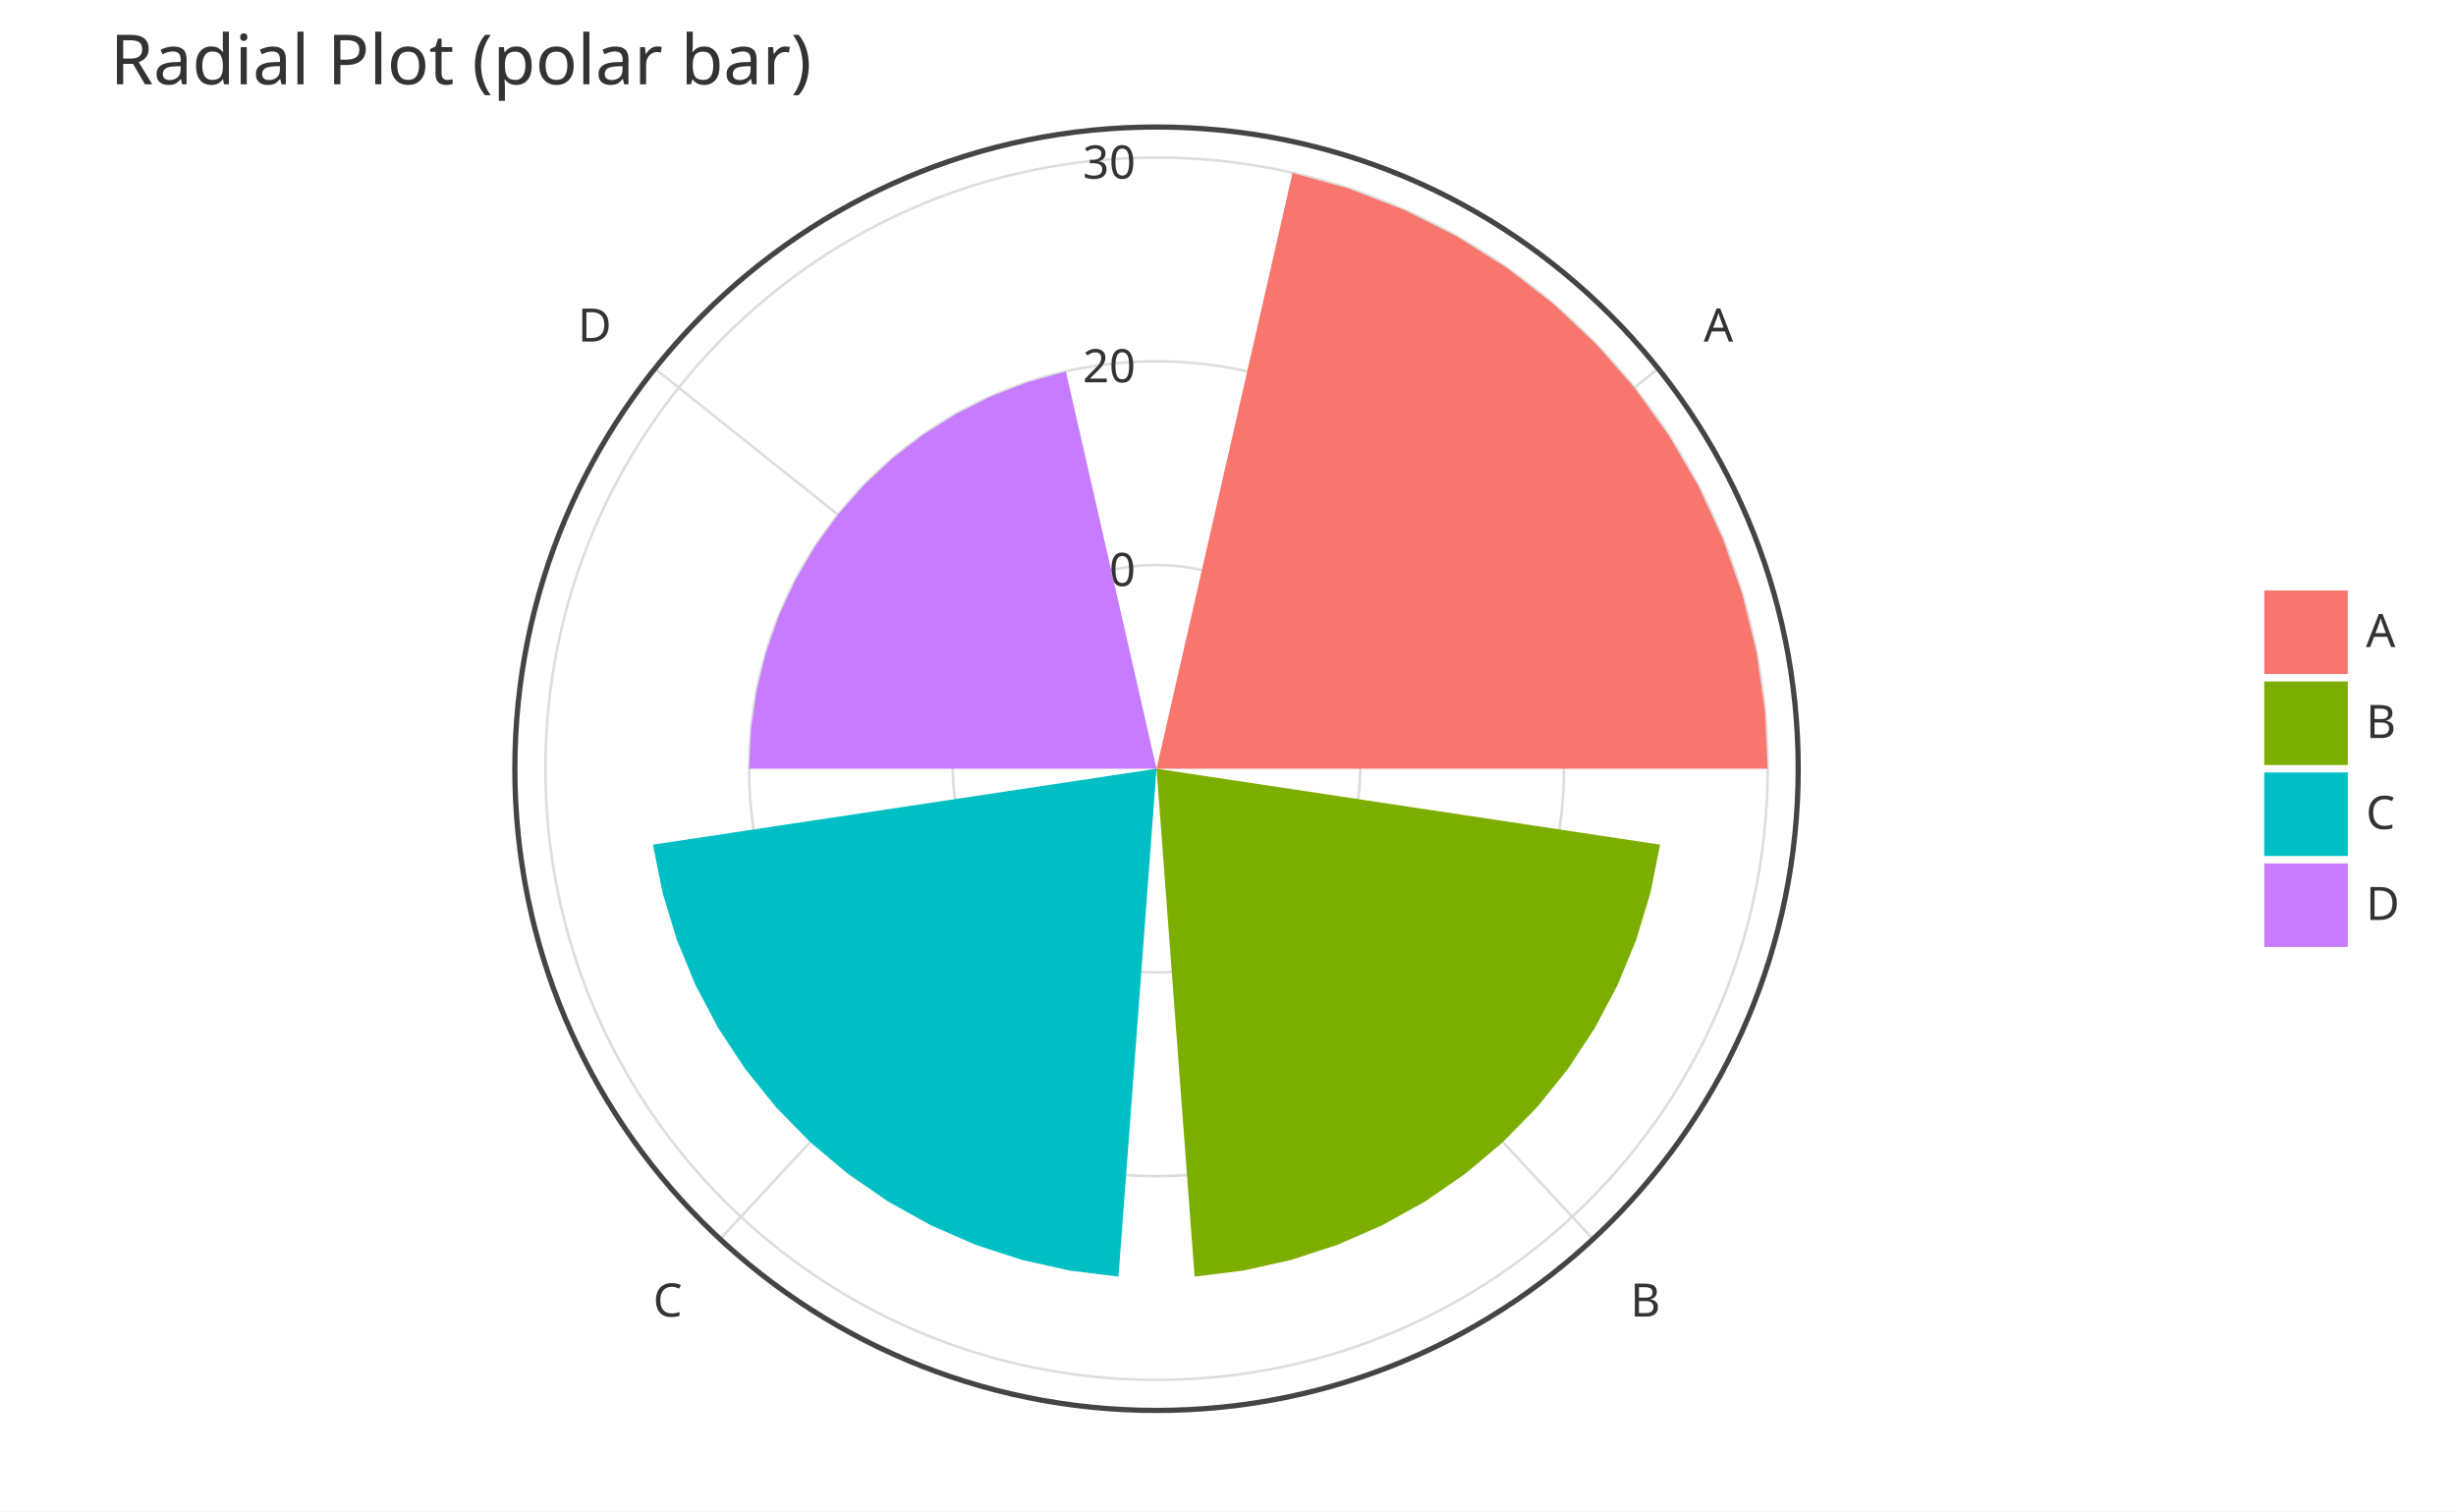
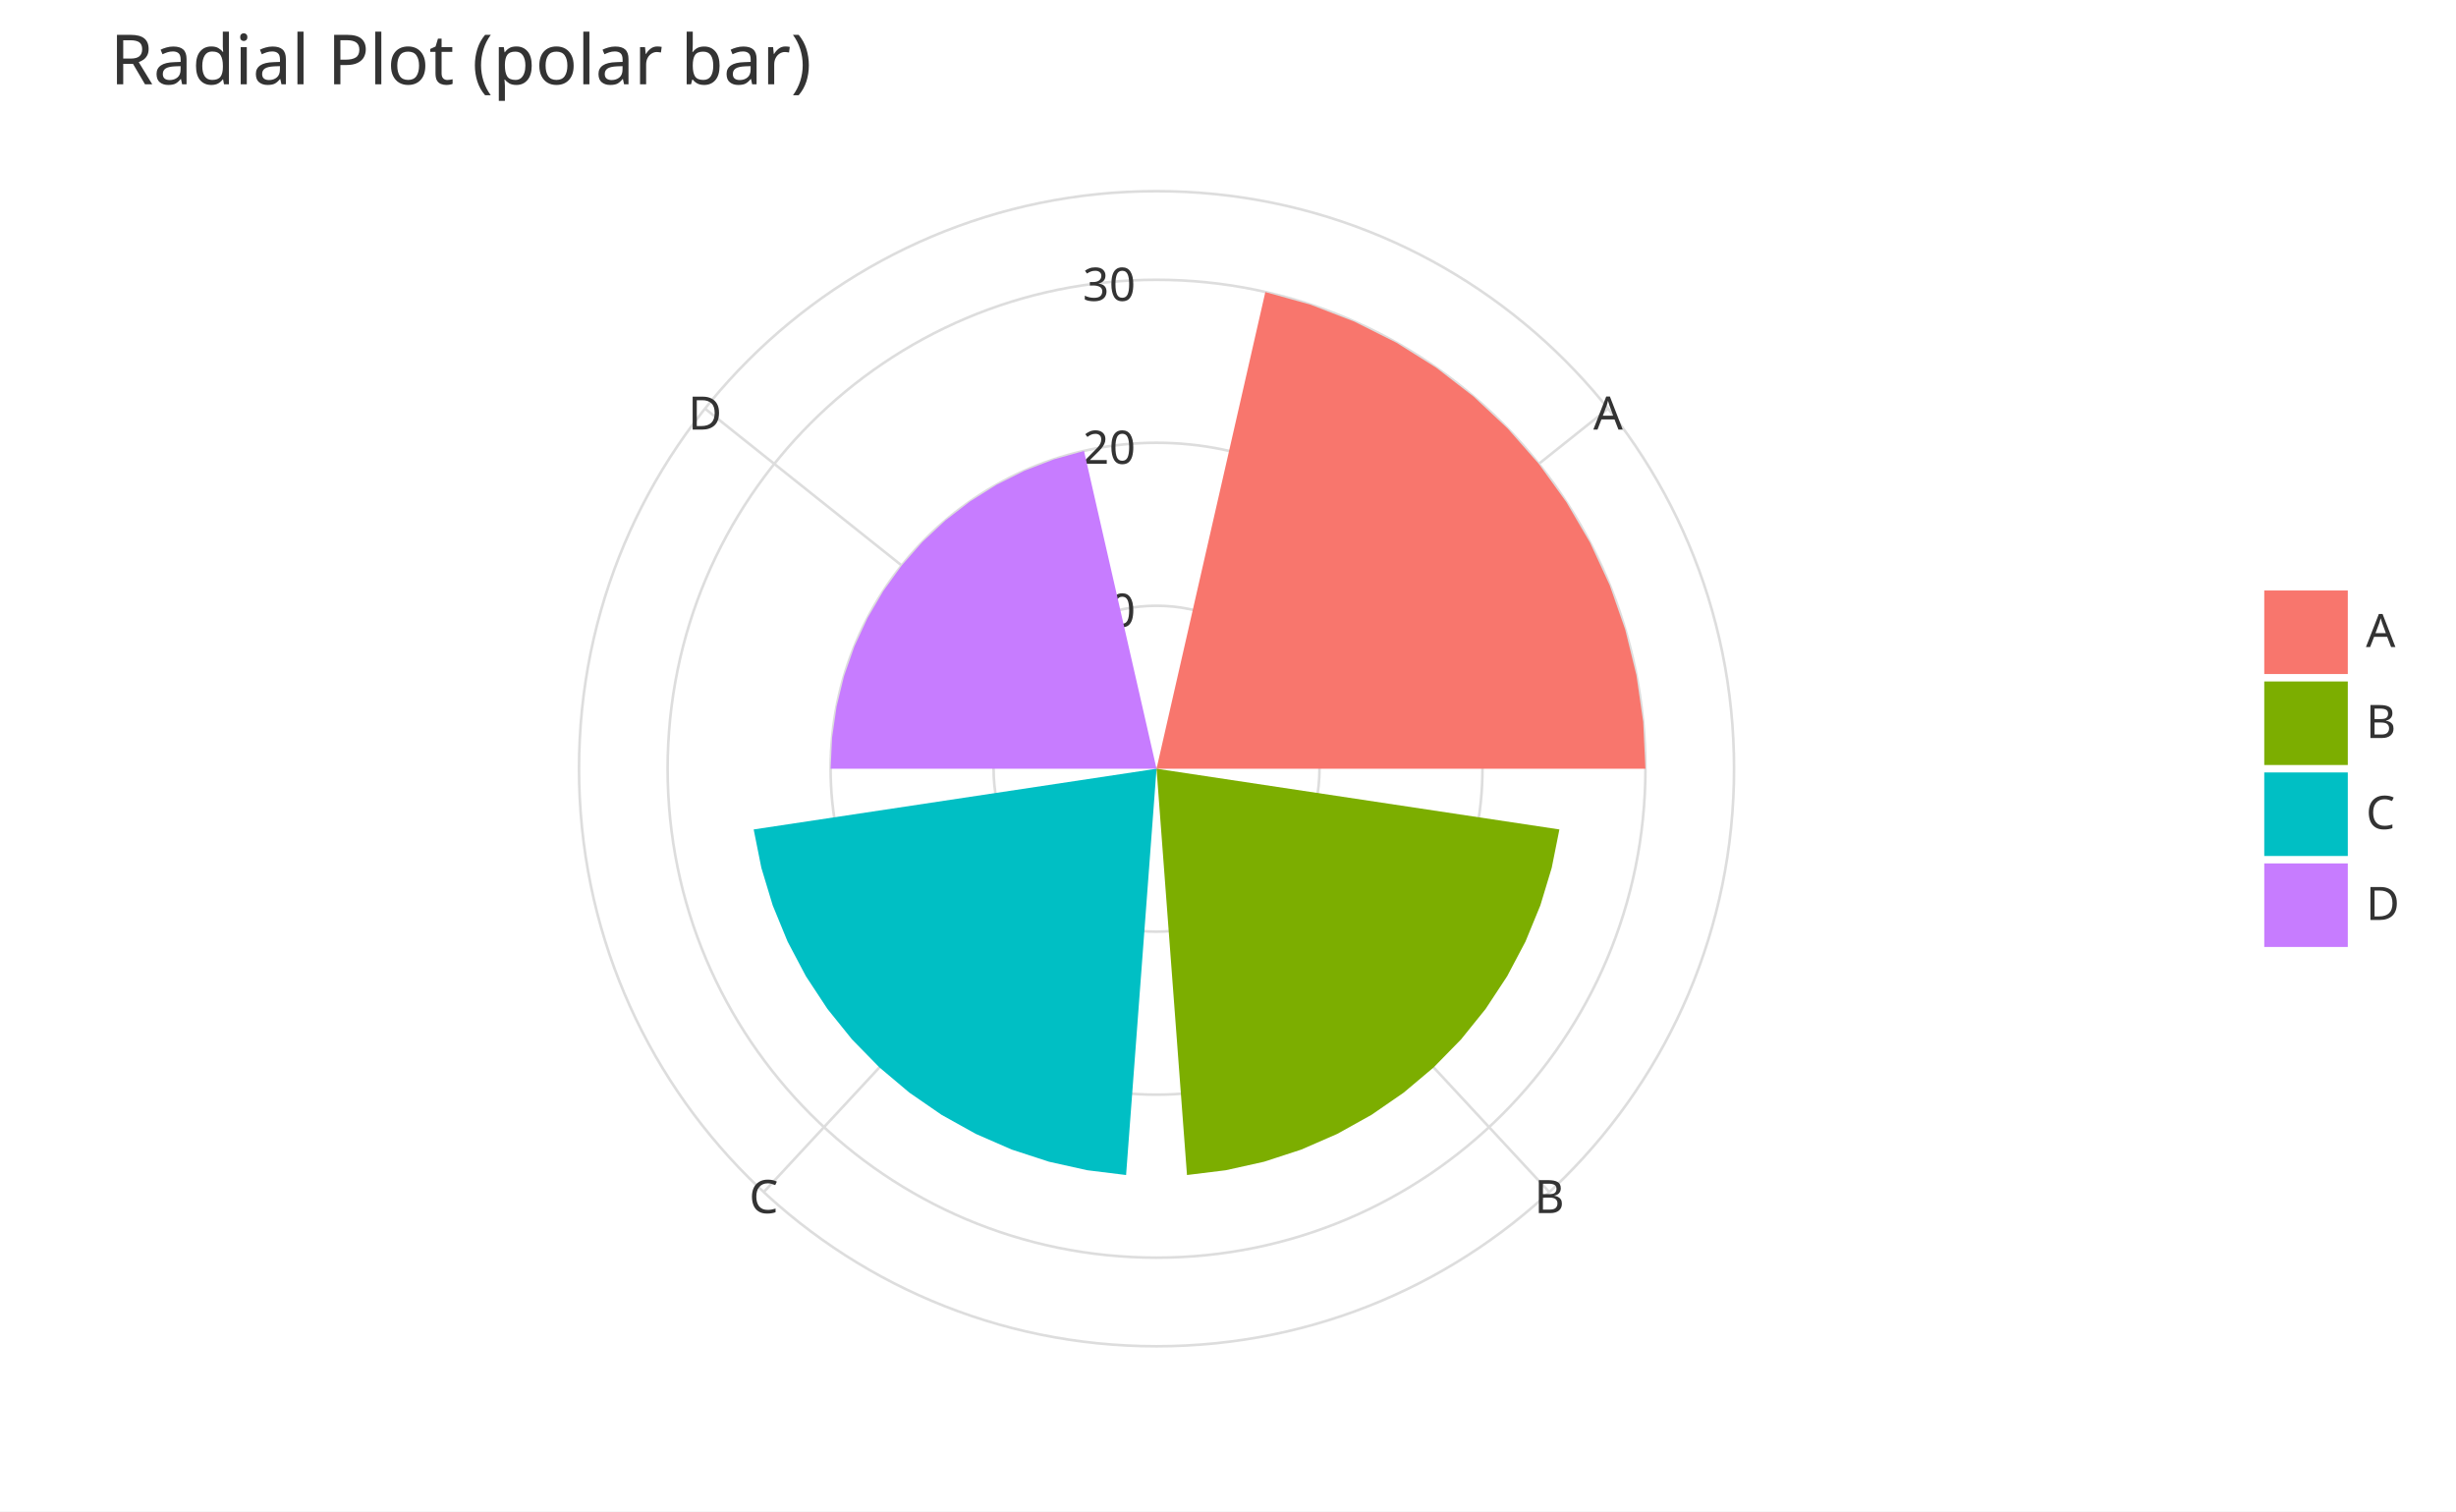
<svg xmlns="http://www.w3.org/2000/svg" width="624" height="384" viewBox="0 0 624 384">
  <rect x="0.0" y="0.0" width="624.0" height="384.0" fill="#ffffff" fill-opacity="1.0" stroke="none" />
  <circle cx="293.843" cy="195.3" r="0.0" fill="#dddddd" fill-opacity="0.0" stroke="#dddddd" stroke-width="0.667" />
-   <circle cx="293.843" cy="195.3" r="51.757" fill="#dddddd" fill-opacity="0.0" stroke="#dddddd" stroke-width="0.667" />
-   <circle cx="293.843" cy="195.3" r="103.513" fill="#dddddd" fill-opacity="0.0" stroke="#dddddd" stroke-width="0.667" />
-   <circle cx="293.843" cy="195.3" r="155.27" fill="#dddddd" fill-opacity="0.0" stroke="#dddddd" stroke-width="0.667" />
-   <line x1="293.843" y1="195.3" x2="421.308" y2="93.65" stroke="#dddddd" stroke-width="0.667" />
-   <line x1="293.843" y1="195.3" x2="404.734" y2="314.812" stroke="#dddddd" stroke-width="0.667" />
-   <line x1="293.843" y1="195.3" x2="182.952" y2="314.812" stroke="#dddddd" stroke-width="0.667" />
-   <line x1="293.843" y1="195.3" x2="166.378" y2="93.65" stroke="#dddddd" stroke-width="0.667" />
-   <circle cx="293.843" cy="195.3" r="163.033" fill="#dddddd" fill-opacity="0.0" stroke="#444444" stroke-width="1.333" />
-   <text x="288.51" y="148.877" fill="#333333" font-size="11.733" font-family="sans-serif" text-anchor="end">10</text>
-   <text x="288.51" y="97.12" fill="#333333" font-size="11.733" font-family="sans-serif" text-anchor="end">20</text>
-   <text x="288.51" y="45.363" fill="#333333" font-size="11.733" font-family="sans-serif" text-anchor="end">30</text>
-   <text x="436.603" y="86.786" fill="#333333" font-size="11.733" font-family="sans-serif" text-anchor="middle">A</text>
-   <text x="418.041" y="334.487" fill="#333333" font-size="11.733" font-family="sans-serif" text-anchor="middle">B</text>
-   <text x="169.645" y="334.487" fill="#333333" font-size="11.733" font-family="sans-serif" text-anchor="middle">C</text>
-   <text x="151.083" y="86.786" fill="#333333" font-size="11.733" font-family="sans-serif" text-anchor="middle">D</text>
+   <circle cx="293.843" cy="195.3" r="41.405" fill="#dddddd" fill-opacity="0.0" stroke="#dddddd" stroke-width="0.667" />
+   <circle cx="293.843" cy="195.3" r="82.811" fill="#dddddd" fill-opacity="0.0" stroke="#dddddd" stroke-width="0.667" />
+   <circle cx="293.843" cy="195.3" r="124.216" fill="#dddddd" fill-opacity="0.0" stroke="#dddddd" stroke-width="0.667" />
+   <line x1="293.843" y1="195.3" x2="408.561" y2="103.815" stroke="#dddddd" stroke-width="0.667" />
+   <line x1="293.843" y1="195.3" x2="393.645" y2="302.861" stroke="#dddddd" stroke-width="0.667" />
+   <line x1="293.843" y1="195.3" x2="194.041" y2="302.861" stroke="#dddddd" stroke-width="0.667" />
+   <line x1="293.843" y1="195.3" x2="179.125" y2="103.815" stroke="#dddddd" stroke-width="0.667" />
+   <circle cx="293.843" cy="195.3" r="146.73" fill="#dddddd" fill-opacity="0.0" stroke="#dddddd" stroke-width="0.667" />
+   <text x="288.51" y="159.228" fill="#333333" font-size="11.733" font-family="sans-serif" text-anchor="end">10</text>
+   <text x="288.51" y="117.823" fill="#333333" font-size="11.733" font-family="sans-serif" text-anchor="end">20</text>
+   <text x="288.51" y="76.417" fill="#333333" font-size="11.733" font-family="sans-serif" text-anchor="end">30</text>
+   <text x="408.561" y="109.149" fill="#333333" font-size="11.733" font-family="sans-serif" text-anchor="middle">A</text>
+   <text x="393.645" y="308.194" fill="#333333" font-size="11.733" font-family="sans-serif" text-anchor="middle">B</text>
+   <text x="194.041" y="308.194" fill="#333333" font-size="11.733" font-family="sans-serif" text-anchor="middle">C</text>
+   <text x="179.125" y="109.149" fill="#333333" font-size="11.733" font-family="sans-serif" text-anchor="middle">D</text>
  <text x="28.013" y="21.413" fill="#333333" font-size="17.6" font-family="sans-serif" text-anchor="start">Radial Plot (polar bar)</text>
-   <path d="M 328.394 43.923 L 342.77 47.94 L 356.694 53.319 L 370.037 60.01 L 382.675 67.952 L 394.493 77.07 L 405.381 87.281 L 415.238 98.491 L 423.973 110.595 L 431.505 123.482 L 437.765 137.032 L 442.695 151.121 L 446.249 165.619 L 448.395 180.391 L 449.113 195.3 L 293.843 195.3 L 293.843 195.3 L 293.843 195.3 L 293.843 195.3 L 293.843 195.3 L 293.843 195.3 L 293.843 195.3 L 293.843 195.3 L 293.843 195.3 L 293.843 195.3 L 293.843 195.3 L 293.843 195.3 L 293.843 195.3 L 293.843 195.3 L 293.843 195.3 Z" fill="#F8766D" fill-opacity="1.0" stroke="none" />
-   <path d="M 421.789 214.585 L 419.346 226.781 L 415.743 238.687 L 411.014 250.192 L 405.202 261.189 L 398.36 271.578 L 390.553 281.262 L 381.852 290.151 L 372.337 298.163 L 362.097 305.225 L 351.226 311.271 L 339.825 316.245 L 327.999 320.102 L 315.858 322.805 L 303.512 324.33 L 293.843 195.3 L 293.843 195.3 L 293.843 195.3 L 293.843 195.3 L 293.843 195.3 L 293.843 195.3 L 293.843 195.3 L 293.843 195.3 L 293.843 195.3 L 293.843 195.3 L 293.843 195.3 L 293.843 195.3 L 293.843 195.3 L 293.843 195.3 L 293.843 195.3 Z" fill="#7CAE00" fill-opacity="1.0" stroke="none" />
-   <path d="M 284.174 324.33 L 271.828 322.805 L 259.687 320.102 L 247.861 316.245 L 236.46 311.271 L 225.589 305.225 L 215.349 298.163 L 205.834 290.151 L 197.133 281.262 L 189.326 271.578 L 182.484 261.189 L 176.672 250.192 L 171.943 238.687 L 168.34 226.781 L 165.897 214.585 L 293.843 195.3 L 293.843 195.3 L 293.843 195.3 L 293.843 195.3 L 293.843 195.3 L 293.843 195.3 L 293.843 195.3 L 293.843 195.3 L 293.843 195.3 L 293.843 195.3 L 293.843 195.3 L 293.843 195.3 L 293.843 195.3 L 293.843 195.3 L 293.843 195.3 Z" fill="#00BFC4" fill-opacity="1.0" stroke="none" />
-   <path d="M 190.33 195.3 L 190.808 185.36 L 192.239 175.513 L 194.608 165.848 L 197.895 156.455 L 202.068 147.421 L 207.09 138.83 L 212.913 130.761 L 219.484 123.288 L 226.743 116.48 L 234.621 110.401 L 243.047 105.107 L 251.943 100.646 L 261.225 97.06 L 270.809 94.382 L 293.843 195.3 L 293.843 195.3 L 293.843 195.3 L 293.843 195.3 L 293.843 195.3 L 293.843 195.3 L 293.843 195.3 L 293.843 195.3 L 293.843 195.3 L 293.843 195.3 L 293.843 195.3 L 293.843 195.3 L 293.843 195.3 L 293.843 195.3 L 293.843 195.3 Z" fill="#C77CFF" fill-opacity="1.0" stroke="none" />
+   <clipPath id="clip0">
+     <polygon points="293.843,64.873 298.395,64.953 302.941,65.191 307.476,65.588 311.995,66.143 316.491,66.855 320.96,67.723 325.396,68.748 329.793,69.926 334.147,71.257 338.452,72.739 342.702,74.371 346.892,76.149 351.018,78.073 355.075,80.14 359.056,82.347 362.959,84.692 366.777,87.171 370.506,89.783 374.142,92.522 377.68,95.387 381.115,98.374 384.445,101.479 387.664,104.698 390.769,108.028 393.756,111.463 396.621,115.001 399.36,118.637 401.972,122.366 404.451,126.184 406.796,130.087 409.003,134.068 411.07,138.125 412.994,142.251 414.772,146.441 416.404,150.691 417.886,154.996 419.217,159.35 420.395,163.747 421.419,168.183 422.288,172.652 423,177.148 423.555,181.667 423.952,186.202 424.19,190.748 424.27,195.3 424.19,199.852 423.952,204.398 423.555,208.933 423,213.452 422.288,217.948 421.419,222.417 420.395,226.853 419.217,231.25 417.886,235.604 416.404,239.909 414.772,244.159 412.994,248.349 411.07,252.475 409.003,256.532 406.796,260.513 404.451,264.416 401.972,268.234 399.36,271.963 396.621,275.599 393.756,279.137 390.769,282.572 387.664,285.902 384.445,289.121 381.115,292.226 377.68,295.213 374.142,298.078 370.506,300.817 366.777,303.429 362.959,305.908 359.056,308.253 355.075,310.46 351.018,312.527 346.892,314.451 342.702,316.229 338.452,317.861 334.147,319.343 329.793,320.674 325.396,321.852 320.96,322.877 316.491,323.745 311.995,324.457 307.476,325.012 302.941,325.409 298.395,325.647 293.843,325.727 289.291,325.647 284.745,325.409 280.21,325.012 275.691,324.457 271.195,323.745 266.726,322.877 262.29,321.852 257.892,320.674 253.539,319.343 249.234,317.861 244.984,316.229 240.794,314.451 236.668,312.527 232.611,310.46 228.63,308.253 224.727,305.908 220.909,303.429 217.18,300.817 213.544,298.078 210.006,295.213 206.57,292.226 203.241,289.121 200.022,285.902 196.917,282.572 193.93,279.137 191.065,275.599 188.326,271.963 185.714,268.234 183.235,264.416 180.89,260.513 178.683,256.532 176.616,252.475 174.692,248.349 172.913,244.159 171.282,239.909 169.8,235.604 168.469,231.25 167.291,226.853 166.266,222.417 165.398,217.948 164.686,213.452 164.131,208.933 163.734,204.398 163.496,199.852 163.416,195.3 163.496,190.748 163.734,186.202 164.131,181.667 164.686,177.148 165.398,172.652 166.266,168.183 167.291,163.747 168.469,159.35 169.8,154.996 171.282,150.691 172.913,146.441 174.692,142.251 176.616,138.125 178.683,134.068 180.89,130.087 183.235,126.184 185.714,122.366 188.326,118.637 191.065,115.001 193.93,111.463 196.917,108.028 200.022,104.698 203.241,101.479 206.57,98.374 210.006,95.387 213.544,92.522 217.18,89.783 220.909,87.171 224.727,84.692 228.63,82.347 232.611,80.14 236.668,78.073 240.794,76.149 244.984,74.371 249.234,72.739 253.539,71.257 257.892,69.926 262.29,68.748 266.726,67.723 271.195,66.855 275.691,66.143 280.21,65.588 284.745,65.191 289.291,64.953" />
+   </clipPath>
+   <g clip-path="url(#clip0)">
+     <path d="M 321.484 74.198 L 332.984 77.412 L 344.123 81.715 L 354.798 87.068 L 364.909 93.422 L 374.363 100.716 L 383.073 108.885 L 390.959 117.853 L 397.947 127.536 L 403.973 137.845 L 408.981 148.686 L 412.925 159.957 L 415.768 171.555 L 417.485 183.372 L 418.059 195.3 L 293.843 195.3 L 293.843 195.3 L 293.843 195.3 L 293.843 195.3 L 293.843 195.3 L 293.843 195.3 L 293.843 195.3 L 293.843 195.3 L 293.843 195.3 L 293.843 195.3 L 293.843 195.3 L 293.843 195.3 L 293.843 195.3 L 293.843 195.3 L 293.843 195.3 Z" fill="#F8766D" fill-opacity="1.0" stroke="none" />
+     <path d="M 396.2 210.728 L 394.246 220.485 L 391.363 230.01 L 387.58 239.214 L 382.93 248.012 L 377.457 256.322 L 371.211 264.069 L 364.25 271.181 L 356.638 277.591 L 348.446 283.24 L 339.75 288.077 L 330.629 292.056 L 321.168 295.142 L 311.455 297.304 L 301.579 298.524 L 293.843 195.3 L 293.843 195.3 L 293.843 195.3 L 293.843 195.3 L 293.843 195.3 L 293.843 195.3 L 293.843 195.3 L 293.843 195.3 L 293.843 195.3 L 293.843 195.3 L 293.843 195.3 L 293.843 195.3 L 293.843 195.3 L 293.843 195.3 L 293.843 195.3 Z" fill="#7CAE00" fill-opacity="1.0" stroke="none" />
+     <path d="M 286.107 298.524 L 276.231 297.304 L 266.518 295.142 L 257.057 292.056 L 247.936 288.077 L 239.24 283.24 L 231.048 277.591 L 223.436 271.181 L 216.475 264.069 L 210.229 256.322 L 204.756 248.012 L 200.106 239.214 L 196.323 230.01 L 193.44 220.485 L 191.486 210.728 L 293.843 195.3 L 293.843 195.3 L 293.843 195.3 L 293.843 195.3 L 293.843 195.3 L 293.843 195.3 L 293.843 195.3 L 293.843 195.3 L 293.843 195.3 L 293.843 195.3 L 293.843 195.3 L 293.843 195.3 L 293.843 195.3 L 293.843 195.3 L 293.843 195.3 Z" fill="#00BFC4" fill-opacity="1.0" stroke="none" />
+     <path d="M 211.032 195.3 L 211.415 187.348 L 212.559 179.47 L 214.455 171.738 L 217.084 164.224 L 220.423 156.997 L 224.44 150.124 L 229.099 143.668 L 234.356 137.69 L 240.163 132.244 L 246.466 127.381 L 253.206 123.146 L 260.323 119.577 L 267.749 116.708 L 275.416 114.566 L 293.843 195.3 L 293.843 195.3 L 293.843 195.3 L 293.843 195.3 L 293.843 195.3 L 293.843 195.3 L 293.843 195.3 L 293.843 195.3 L 293.843 195.3 L 293.843 195.3 L 293.843 195.3 L 293.843 195.3 L 293.843 195.3 L 293.843 195.3 L 293.843 195.3 Z" fill="#C77CFF" fill-opacity="1.0" stroke="none" />
+   </g>
  <rect x="575.284" y="150.017" width="21.224" height="21.224" fill="#F8766D" fill-opacity="1.0" stroke="none" />
  <text x="601.12" y="164.384" fill="#333333" font-size="11.733" font-family="sans-serif" text-anchor="start">A</text>
  <rect x="575.284" y="173.131" width="21.224" height="21.224" fill="#7CAE00" fill-opacity="1.0" stroke="none" />
  <text x="601.12" y="187.498" fill="#333333" font-size="11.733" font-family="sans-serif" text-anchor="start">B</text>
  <rect x="575.284" y="196.245" width="21.224" height="21.224" fill="#00BFC4" fill-opacity="1.0" stroke="none" />
  <text x="601.12" y="210.612" fill="#333333" font-size="11.733" font-family="sans-serif" text-anchor="start">C</text>
  <rect x="575.284" y="219.359" width="21.224" height="21.224" fill="#C77CFF" fill-opacity="1.0" stroke="none" />
  <text x="601.12" y="233.726" fill="#333333" font-size="11.733" font-family="sans-serif" text-anchor="start">D</text>
</svg>
